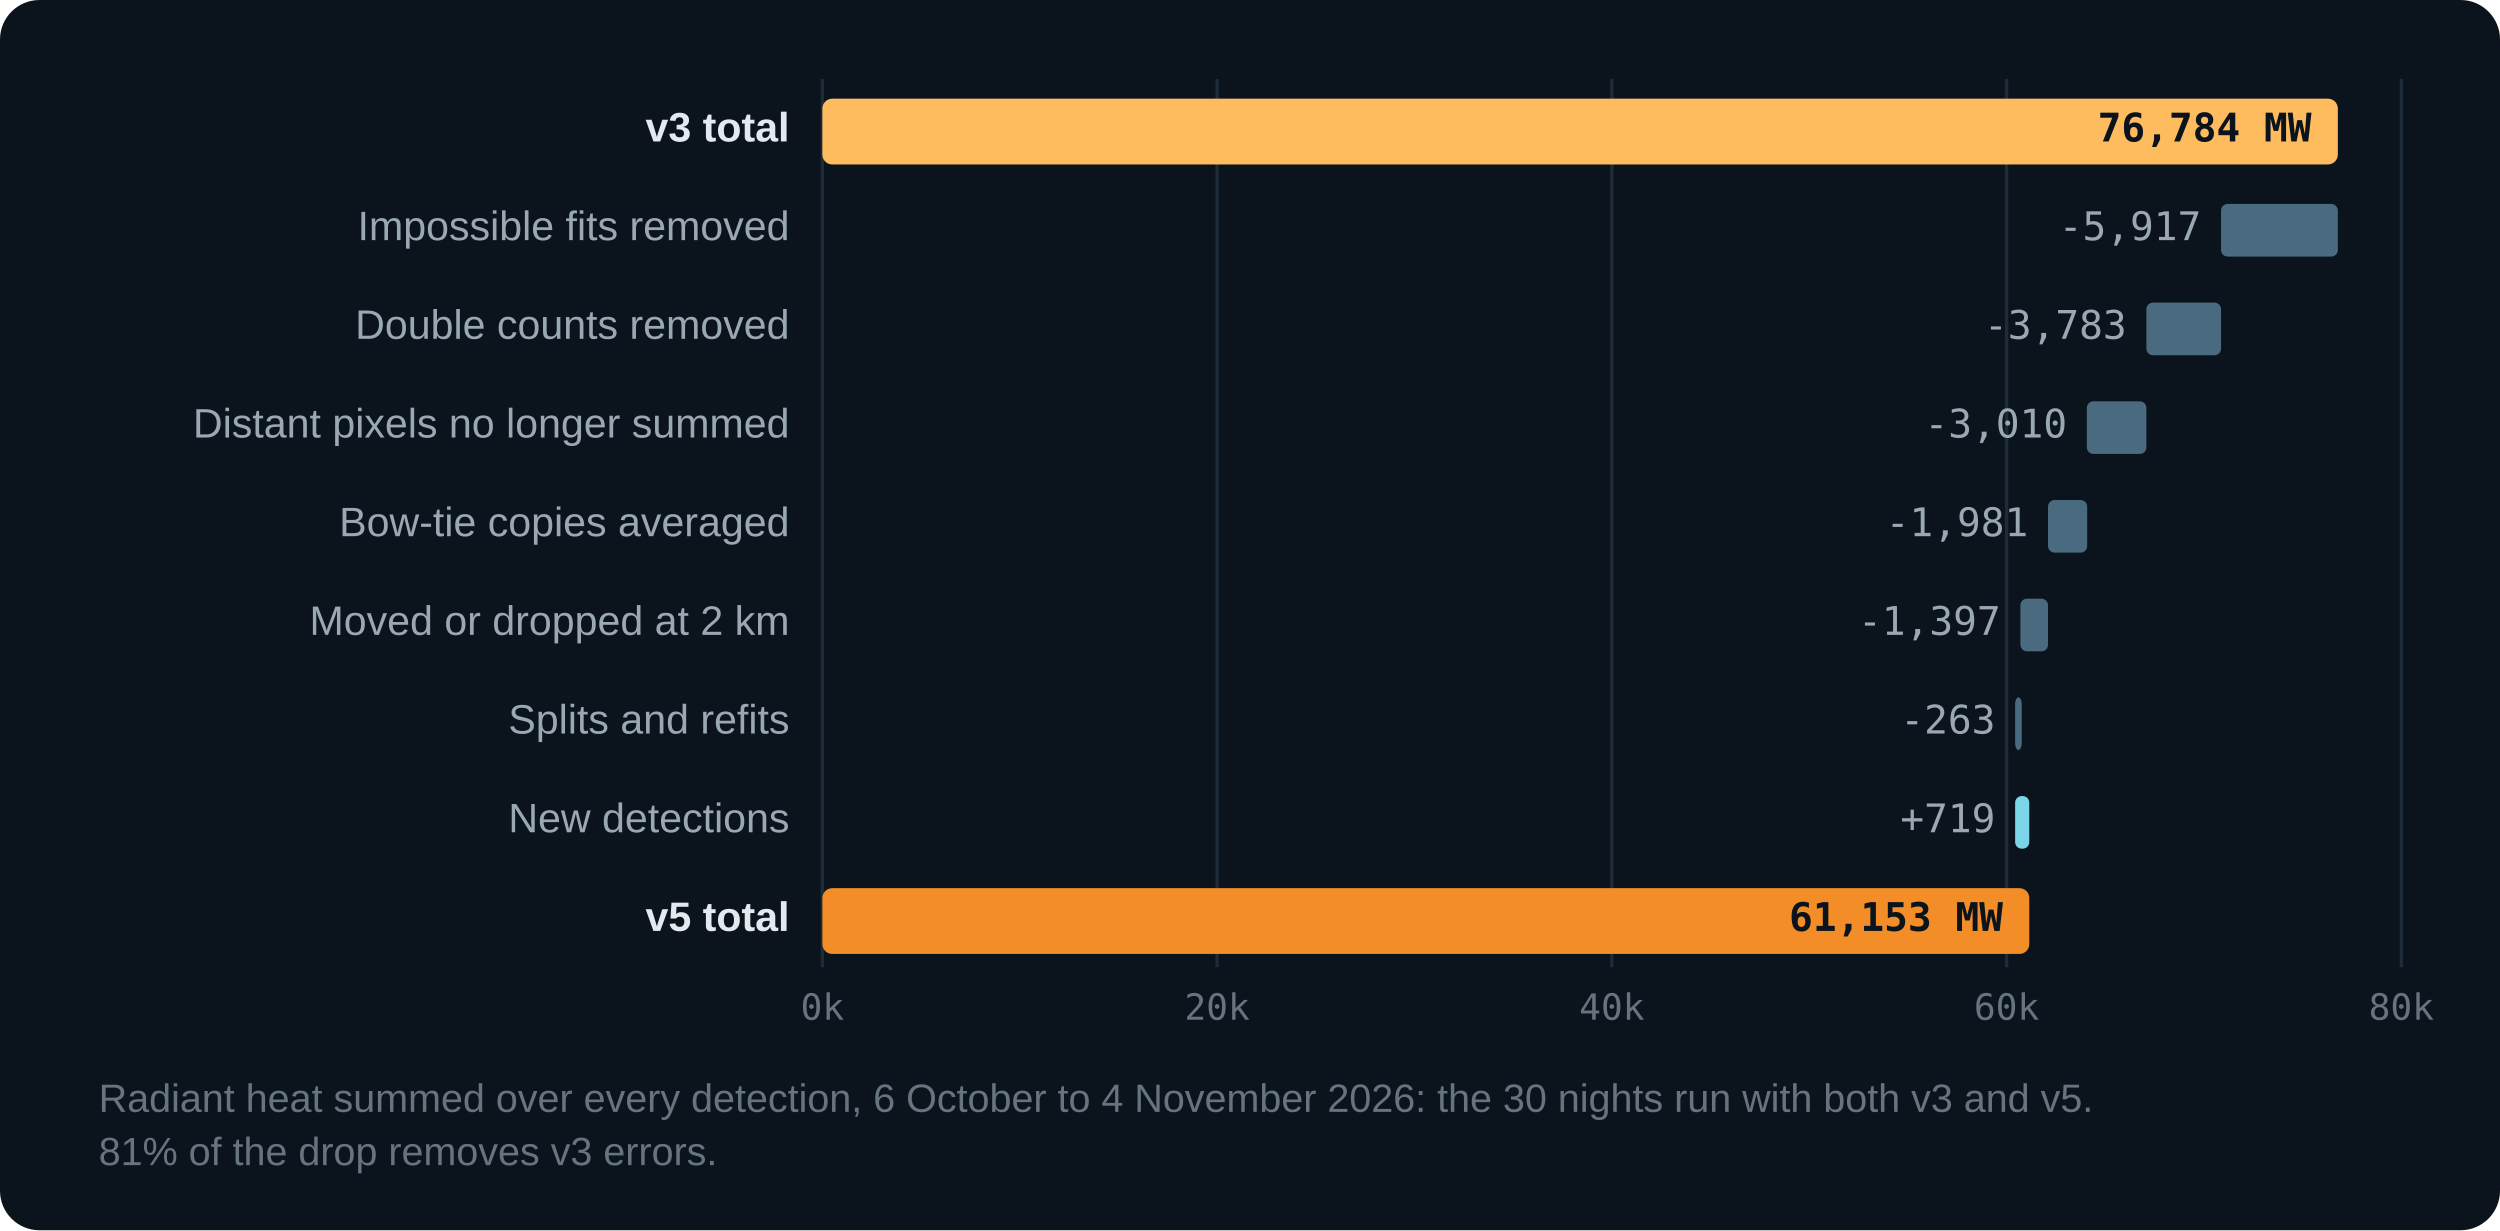
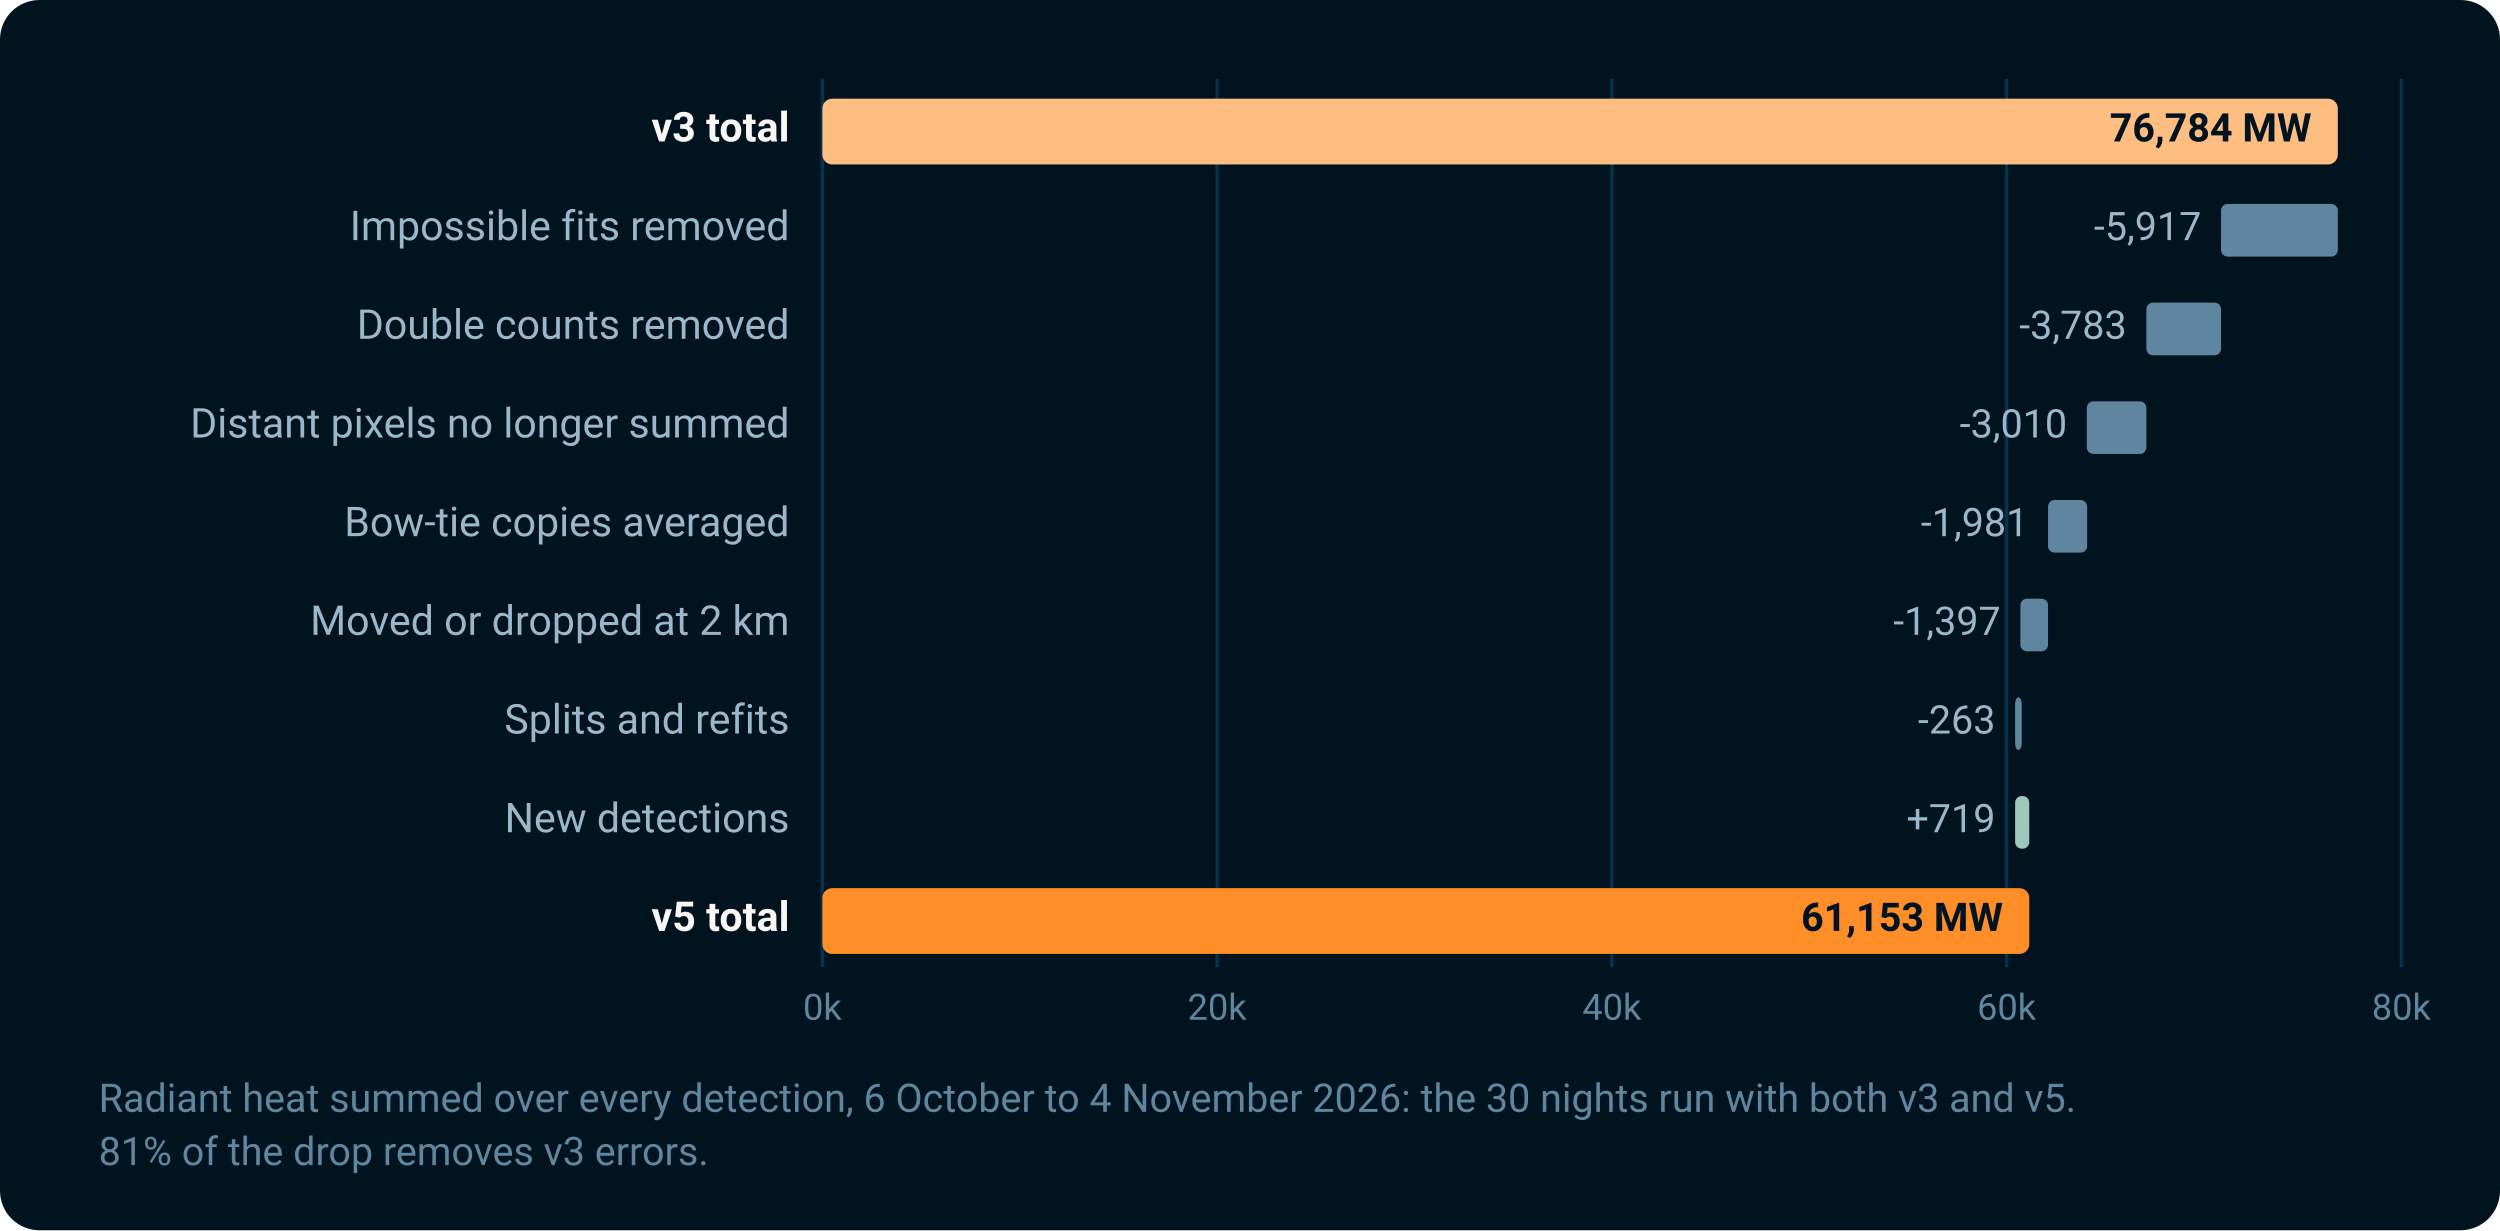
<svg xmlns="http://www.w3.org/2000/svg" viewBox="0 0 760 374" width="760" height="374" role="img" aria-label="Where the 20% drop in radiant heat from v3 to v5 comes from">
-   <rect width="760" height="374" rx="12" fill="#0b141c" />
-   <line x1="250.0" y1="24.0" x2="250.0" y2="294.0" stroke="#1e2c39" stroke-width="1" />
-   <text x="250.0" y="310.0" fill="#66747f" font-size="11" font-family="'IBM Plex Mono', Menlo, Consolas, monospace" text-anchor="middle" font-weight="400">0k</text>
-   <line x1="370.0" y1="24.0" x2="370.0" y2="294.0" stroke="#1e2c39" stroke-width="1" />
-   <text x="370.0" y="310.0" fill="#66747f" font-size="11" font-family="'IBM Plex Mono', Menlo, Consolas, monospace" text-anchor="middle" font-weight="400">20k</text>
-   <line x1="490.0" y1="24.0" x2="490.0" y2="294.0" stroke="#1e2c39" stroke-width="1" />
-   <text x="490.0" y="310.0" fill="#66747f" font-size="11" font-family="'IBM Plex Mono', Menlo, Consolas, monospace" text-anchor="middle" font-weight="400">40k</text>
-   <line x1="610.0" y1="24.0" x2="610.0" y2="294.0" stroke="#1e2c39" stroke-width="1" />
-   <text x="610.0" y="310.0" fill="#66747f" font-size="11" font-family="'IBM Plex Mono', Menlo, Consolas, monospace" text-anchor="middle" font-weight="400">60k</text>
-   <line x1="730.0" y1="24.0" x2="730.0" y2="294.0" stroke="#1e2c39" stroke-width="1" />
-   <text x="730.0" y="310.0" fill="#66747f" font-size="11" font-family="'IBM Plex Mono', Menlo, Consolas, monospace" text-anchor="middle" font-weight="400">80k</text>
-   <text x="240.0" y="43.0" fill="#e3e9ee" font-size="12.5" font-family="Archivo, 'Helvetica Neue', Arial, sans-serif" text-anchor="end" font-weight="650">v3 total</text>
-   <rect x="250.0" y="30.0" width="460.7" height="20.0" fill="#ffbc5f" rx="3" />
-   <text x="702.7" y="43.0" fill="#0b141c" font-size="12" font-family="'IBM Plex Mono', Menlo, Consolas, monospace" text-anchor="end" font-weight="600">76,784 MW</text>
-   <text x="240.0" y="73.0" fill="#9aa8b4" font-size="12.5" font-family="Archivo, 'Helvetica Neue', Arial, sans-serif" text-anchor="end" font-weight="400">Impossible fits removed</text>
-   <rect x="675.2" y="62.0" width="35.5" height="16.0" fill="#4a6a80" rx="2" />
-   <text x="669.2" y="73.0" fill="#9aa8b4" font-size="12" font-family="'IBM Plex Mono', Menlo, Consolas, monospace" text-anchor="end" font-weight="400">-5,917</text>
-   <text x="240.0" y="103.0" fill="#9aa8b4" font-size="12.5" font-family="Archivo, 'Helvetica Neue', Arial, sans-serif" text-anchor="end" font-weight="400">Double counts removed</text>
-   <rect x="652.5" y="92.0" width="22.7" height="16.0" fill="#4a6a80" rx="2" />
-   <text x="646.5" y="103.0" fill="#9aa8b4" font-size="12" font-family="'IBM Plex Mono', Menlo, Consolas, monospace" text-anchor="end" font-weight="400">-3,783</text>
-   <text x="240.0" y="133.0" fill="#9aa8b4" font-size="12.5" font-family="Archivo, 'Helvetica Neue', Arial, sans-serif" text-anchor="end" font-weight="400">Distant pixels no longer summed</text>
-   <rect x="634.4" y="122.0" width="18.1" height="16.0" fill="#4a6a80" rx="2" />
-   <text x="628.4" y="133.0" fill="#9aa8b4" font-size="12" font-family="'IBM Plex Mono', Menlo, Consolas, monospace" text-anchor="end" font-weight="400">-3,010</text>
-   <text x="240.0" y="163.0" fill="#9aa8b4" font-size="12.5" font-family="Archivo, 'Helvetica Neue', Arial, sans-serif" text-anchor="end" font-weight="400">Bow-tie copies averaged</text>
-   <rect x="622.6" y="152.0" width="11.9" height="16.0" fill="#4a6a80" rx="2" />
-   <text x="616.6" y="163.0" fill="#9aa8b4" font-size="12" font-family="'IBM Plex Mono', Menlo, Consolas, monospace" text-anchor="end" font-weight="400">-1,981</text>
-   <text x="240.0" y="193.0" fill="#9aa8b4" font-size="12.5" font-family="Archivo, 'Helvetica Neue', Arial, sans-serif" text-anchor="end" font-weight="400">Moved or dropped at 2 km</text>
-   <rect x="614.2" y="182.0" width="8.4" height="16.0" fill="#4a6a80" rx="2" />
-   <text x="608.2" y="193.0" fill="#9aa8b4" font-size="12" font-family="'IBM Plex Mono', Menlo, Consolas, monospace" text-anchor="end" font-weight="400">-1,397</text>
-   <text x="240.0" y="223.0" fill="#9aa8b4" font-size="12.5" font-family="Archivo, 'Helvetica Neue', Arial, sans-serif" text-anchor="end" font-weight="400">Splits and refits</text>
-   <rect x="612.6" y="212.0" width="2.0" height="16.0" fill="#4a6a80" rx="2" />
-   <text x="606.6" y="223.0" fill="#9aa8b4" font-size="12" font-family="'IBM Plex Mono', Menlo, Consolas, monospace" text-anchor="end" font-weight="400">-263</text>
-   <text x="240.0" y="253.0" fill="#9aa8b4" font-size="12.5" font-family="Archivo, 'Helvetica Neue', Arial, sans-serif" text-anchor="end" font-weight="400">New detections</text>
-   <rect x="612.6" y="242.0" width="4.3" height="16.0" fill="#7ad5e9" rx="2" />
-   <text x="606.6" y="253.0" fill="#9aa8b4" font-size="12" font-family="'IBM Plex Mono', Menlo, Consolas, monospace" text-anchor="end" font-weight="400">+719</text>
-   <text x="240.0" y="283.0" fill="#e3e9ee" font-size="12.5" font-family="Archivo, 'Helvetica Neue', Arial, sans-serif" text-anchor="end" font-weight="650">v5 total</text>
-   <rect x="250.0" y="270.0" width="366.9" height="20.0" fill="#f28d27" rx="3" />
-   <text x="608.9" y="283.0" fill="#0b141c" font-size="12" font-family="'IBM Plex Mono', Menlo, Consolas, monospace" text-anchor="end" font-weight="600">61,153 MW</text>
-   <text x="30.0" y="338.0" fill="#66747f" font-size="12" font-family="Archivo, 'Helvetica Neue', Arial, sans-serif" text-anchor="start" font-weight="400">Radiant heat summed over every detection, 6 October to 4 November 2026: the 30 nights run with both v3 and v5.</text>
-   <text x="30.0" y="354.2" fill="#66747f" font-size="12" font-family="Archivo, 'Helvetica Neue', Arial, sans-serif" text-anchor="start" font-weight="400">81% of the drop removes v3 errors.</text>
+   <rect width="760" height="374" rx="12" fill="#00131F" />
+   <line x1="250.0" y1="24.0" x2="250.0" y2="294.0" stroke="#043352" stroke-width="1" />
+   <text x="250.0" y="310.0" fill="#60869F" font-size="11" font-family="Roboto, Arial, sans-serif" text-anchor="middle" font-weight="400">0k</text>
+   <line x1="370.0" y1="24.0" x2="370.0" y2="294.0" stroke="#043352" stroke-width="1" />
+   <text x="370.0" y="310.0" fill="#60869F" font-size="11" font-family="Roboto, Arial, sans-serif" text-anchor="middle" font-weight="400">20k</text>
+   <line x1="490.0" y1="24.0" x2="490.0" y2="294.0" stroke="#043352" stroke-width="1" />
+   <text x="490.0" y="310.0" fill="#60869F" font-size="11" font-family="Roboto, Arial, sans-serif" text-anchor="middle" font-weight="400">40k</text>
+   <line x1="610.0" y1="24.0" x2="610.0" y2="294.0" stroke="#043352" stroke-width="1" />
+   <text x="610.0" y="310.0" fill="#60869F" font-size="11" font-family="Roboto, Arial, sans-serif" text-anchor="middle" font-weight="400">60k</text>
+   <line x1="730.0" y1="24.0" x2="730.0" y2="294.0" stroke="#043352" stroke-width="1" />
+   <text x="730.0" y="310.0" fill="#60869F" font-size="11" font-family="Roboto, Arial, sans-serif" text-anchor="middle" font-weight="400">80k</text>
+   <text x="240.0" y="43.0" fill="#F9F6F3" font-size="12.5" font-family="'PP Neue Montreal', Roboto, Arial, sans-serif" text-anchor="end" font-weight="650">v3 total</text>
+   <rect x="250.0" y="30.0" width="460.7" height="20.0" fill="#FEBD81" rx="3" />
+   <text x="702.7" y="43.0" fill="#00131F" font-size="12" font-family="Roboto, Arial, sans-serif" text-anchor="end" font-weight="600">76,784 MW</text>
+   <text x="240.0" y="73.0" fill="#9CB7C9" font-size="12.5" font-family="'PP Neue Montreal', Roboto, Arial, sans-serif" text-anchor="end" font-weight="400">Impossible fits removed</text>
+   <rect x="675.2" y="62.0" width="35.5" height="16.0" fill="#60869F" rx="2" />
+   <text x="669.2" y="73.0" fill="#9CB7C9" font-size="12" font-family="Roboto, Arial, sans-serif" text-anchor="end" font-weight="400">-5,917</text>
+   <text x="240.0" y="103.0" fill="#9CB7C9" font-size="12.5" font-family="'PP Neue Montreal', Roboto, Arial, sans-serif" text-anchor="end" font-weight="400">Double counts removed</text>
+   <rect x="652.5" y="92.0" width="22.7" height="16.0" fill="#60869F" rx="2" />
+   <text x="646.5" y="103.0" fill="#9CB7C9" font-size="12" font-family="Roboto, Arial, sans-serif" text-anchor="end" font-weight="400">-3,783</text>
+   <text x="240.0" y="133.0" fill="#9CB7C9" font-size="12.5" font-family="'PP Neue Montreal', Roboto, Arial, sans-serif" text-anchor="end" font-weight="400">Distant pixels no longer summed</text>
+   <rect x="634.4" y="122.0" width="18.1" height="16.0" fill="#60869F" rx="2" />
+   <text x="628.4" y="133.0" fill="#9CB7C9" font-size="12" font-family="Roboto, Arial, sans-serif" text-anchor="end" font-weight="400">-3,010</text>
+   <text x="240.0" y="163.0" fill="#9CB7C9" font-size="12.5" font-family="'PP Neue Montreal', Roboto, Arial, sans-serif" text-anchor="end" font-weight="400">Bow-tie copies averaged</text>
+   <rect x="622.6" y="152.0" width="11.9" height="16.0" fill="#60869F" rx="2" />
+   <text x="616.6" y="163.0" fill="#9CB7C9" font-size="12" font-family="Roboto, Arial, sans-serif" text-anchor="end" font-weight="400">-1,981</text>
+   <text x="240.0" y="193.0" fill="#9CB7C9" font-size="12.5" font-family="'PP Neue Montreal', Roboto, Arial, sans-serif" text-anchor="end" font-weight="400">Moved or dropped at 2 km</text>
+   <rect x="614.2" y="182.0" width="8.4" height="16.0" fill="#60869F" rx="2" />
+   <text x="608.2" y="193.0" fill="#9CB7C9" font-size="12" font-family="Roboto, Arial, sans-serif" text-anchor="end" font-weight="400">-1,397</text>
+   <text x="240.0" y="223.0" fill="#9CB7C9" font-size="12.5" font-family="'PP Neue Montreal', Roboto, Arial, sans-serif" text-anchor="end" font-weight="400">Splits and refits</text>
+   <rect x="612.6" y="212.0" width="2.0" height="16.0" fill="#60869F" rx="2" />
+   <text x="606.6" y="223.0" fill="#9CB7C9" font-size="12" font-family="Roboto, Arial, sans-serif" text-anchor="end" font-weight="400">-263</text>
+   <text x="240.0" y="253.0" fill="#9CB7C9" font-size="12.5" font-family="'PP Neue Montreal', Roboto, Arial, sans-serif" text-anchor="end" font-weight="400">New detections</text>
+   <rect x="612.6" y="242.0" width="4.3" height="16.0" fill="#9FC6BA" rx="2" />
+   <text x="606.6" y="253.0" fill="#9CB7C9" font-size="12" font-family="Roboto, Arial, sans-serif" text-anchor="end" font-weight="400">+719</text>
+   <text x="240.0" y="283.0" fill="#F9F6F3" font-size="12.5" font-family="'PP Neue Montreal', Roboto, Arial, sans-serif" text-anchor="end" font-weight="650">v5 total</text>
+   <rect x="250.0" y="270.0" width="366.9" height="20.0" fill="#FD8E28" rx="3" />
+   <text x="608.9" y="283.0" fill="#00131F" font-size="12" font-family="Roboto, Arial, sans-serif" text-anchor="end" font-weight="600">61,153 MW</text>
+   <text x="30.0" y="338.0" fill="#60869F" font-size="12" font-family="'PP Neue Montreal', Roboto, Arial, sans-serif" text-anchor="start" font-weight="400">Radiant heat summed over every detection, 6 October to 4 November 2026: the 30 nights run with both v3 and v5.</text>
+   <text x="30.0" y="354.2" fill="#60869F" font-size="12" font-family="'PP Neue Montreal', Roboto, Arial, sans-serif" text-anchor="start" font-weight="400">81% of the drop removes v3 errors.</text>
</svg>
